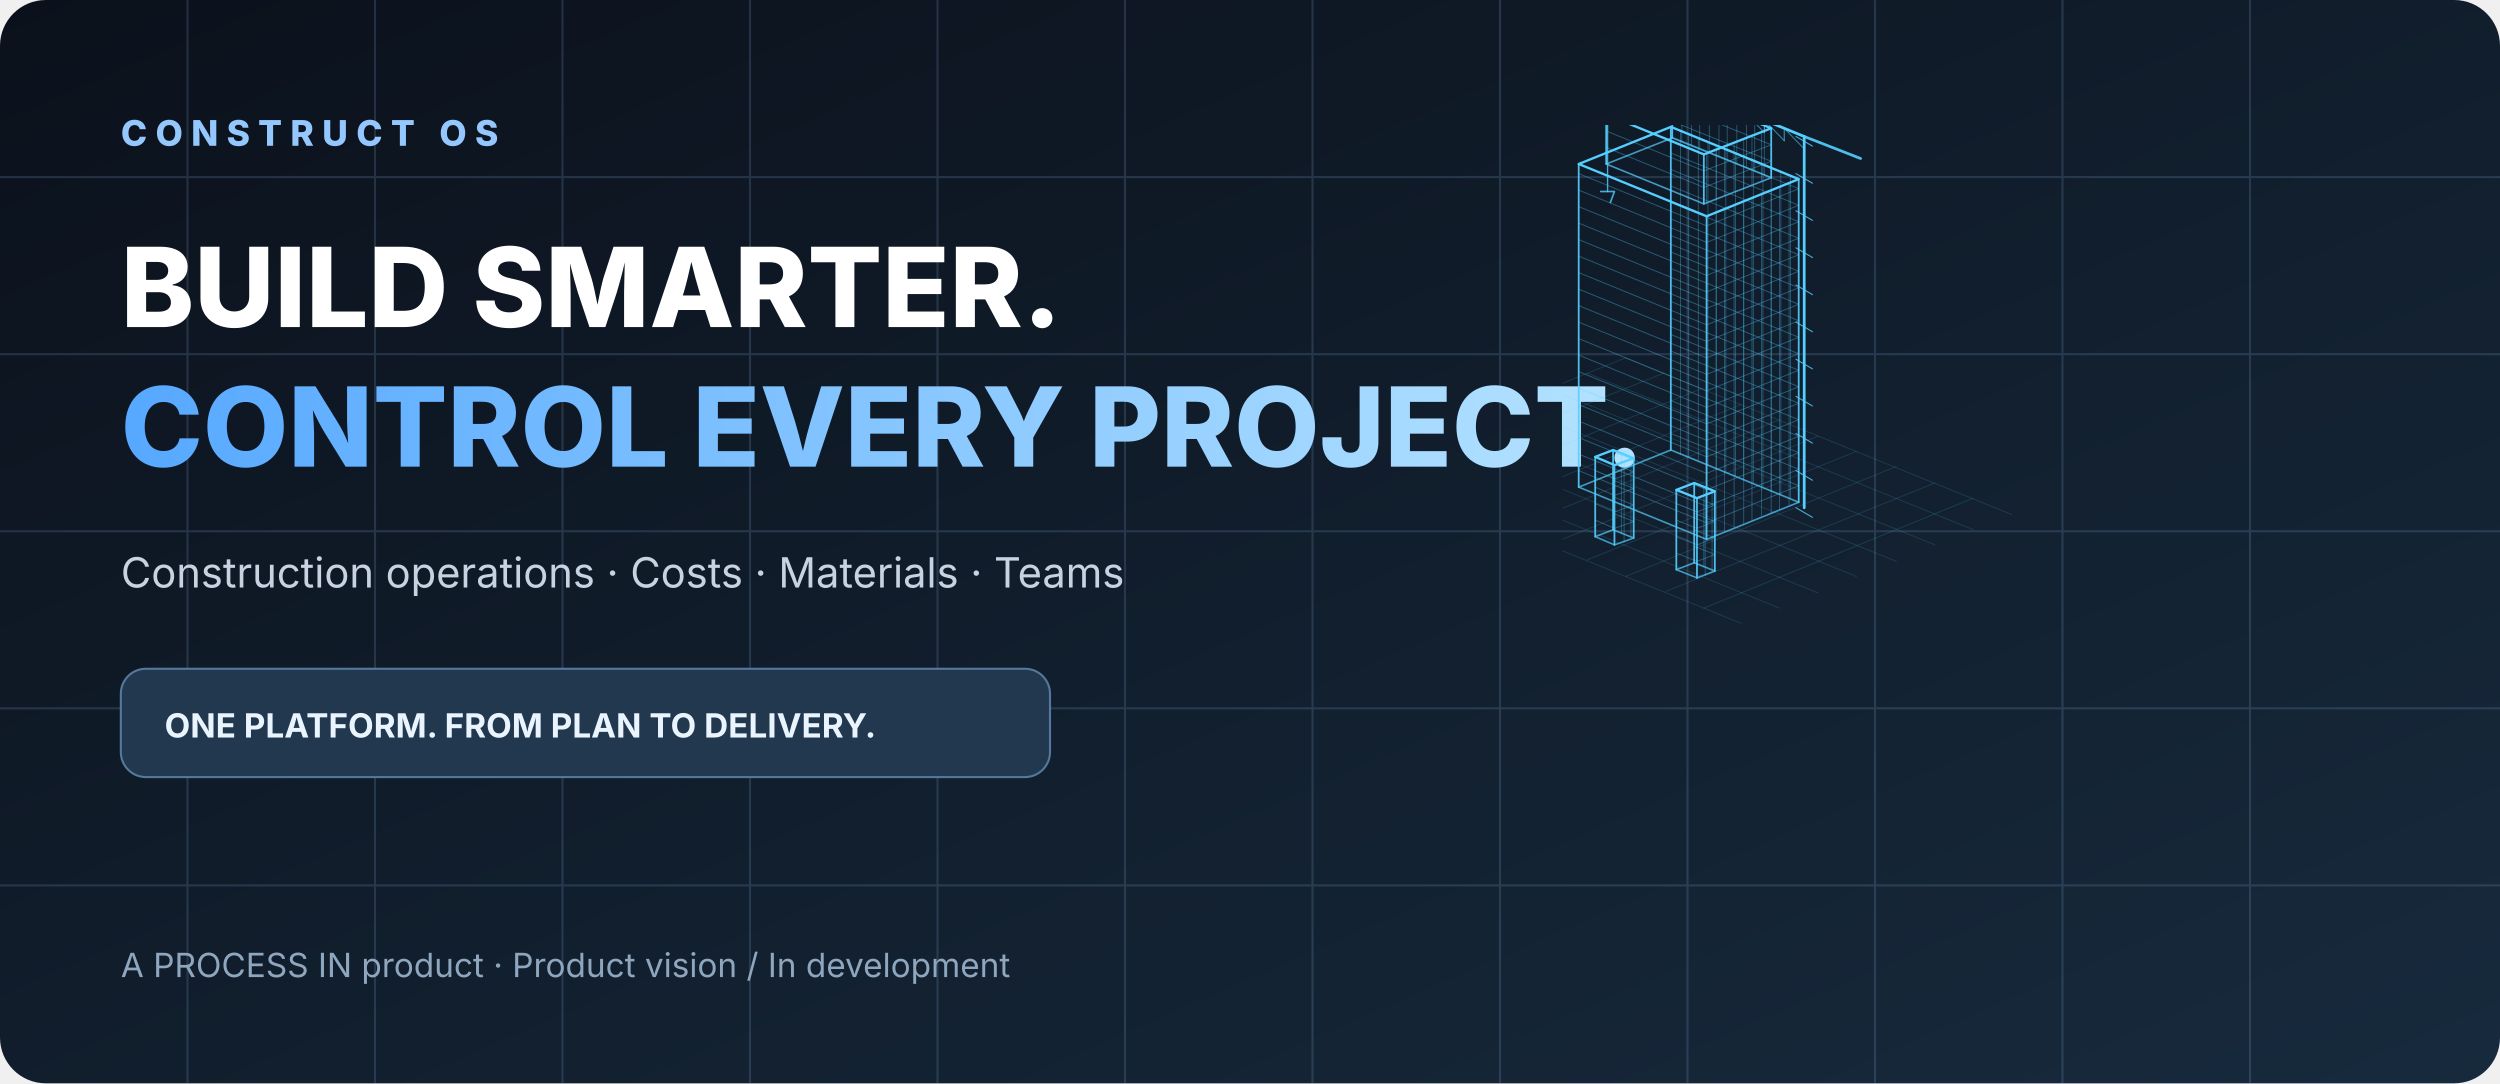
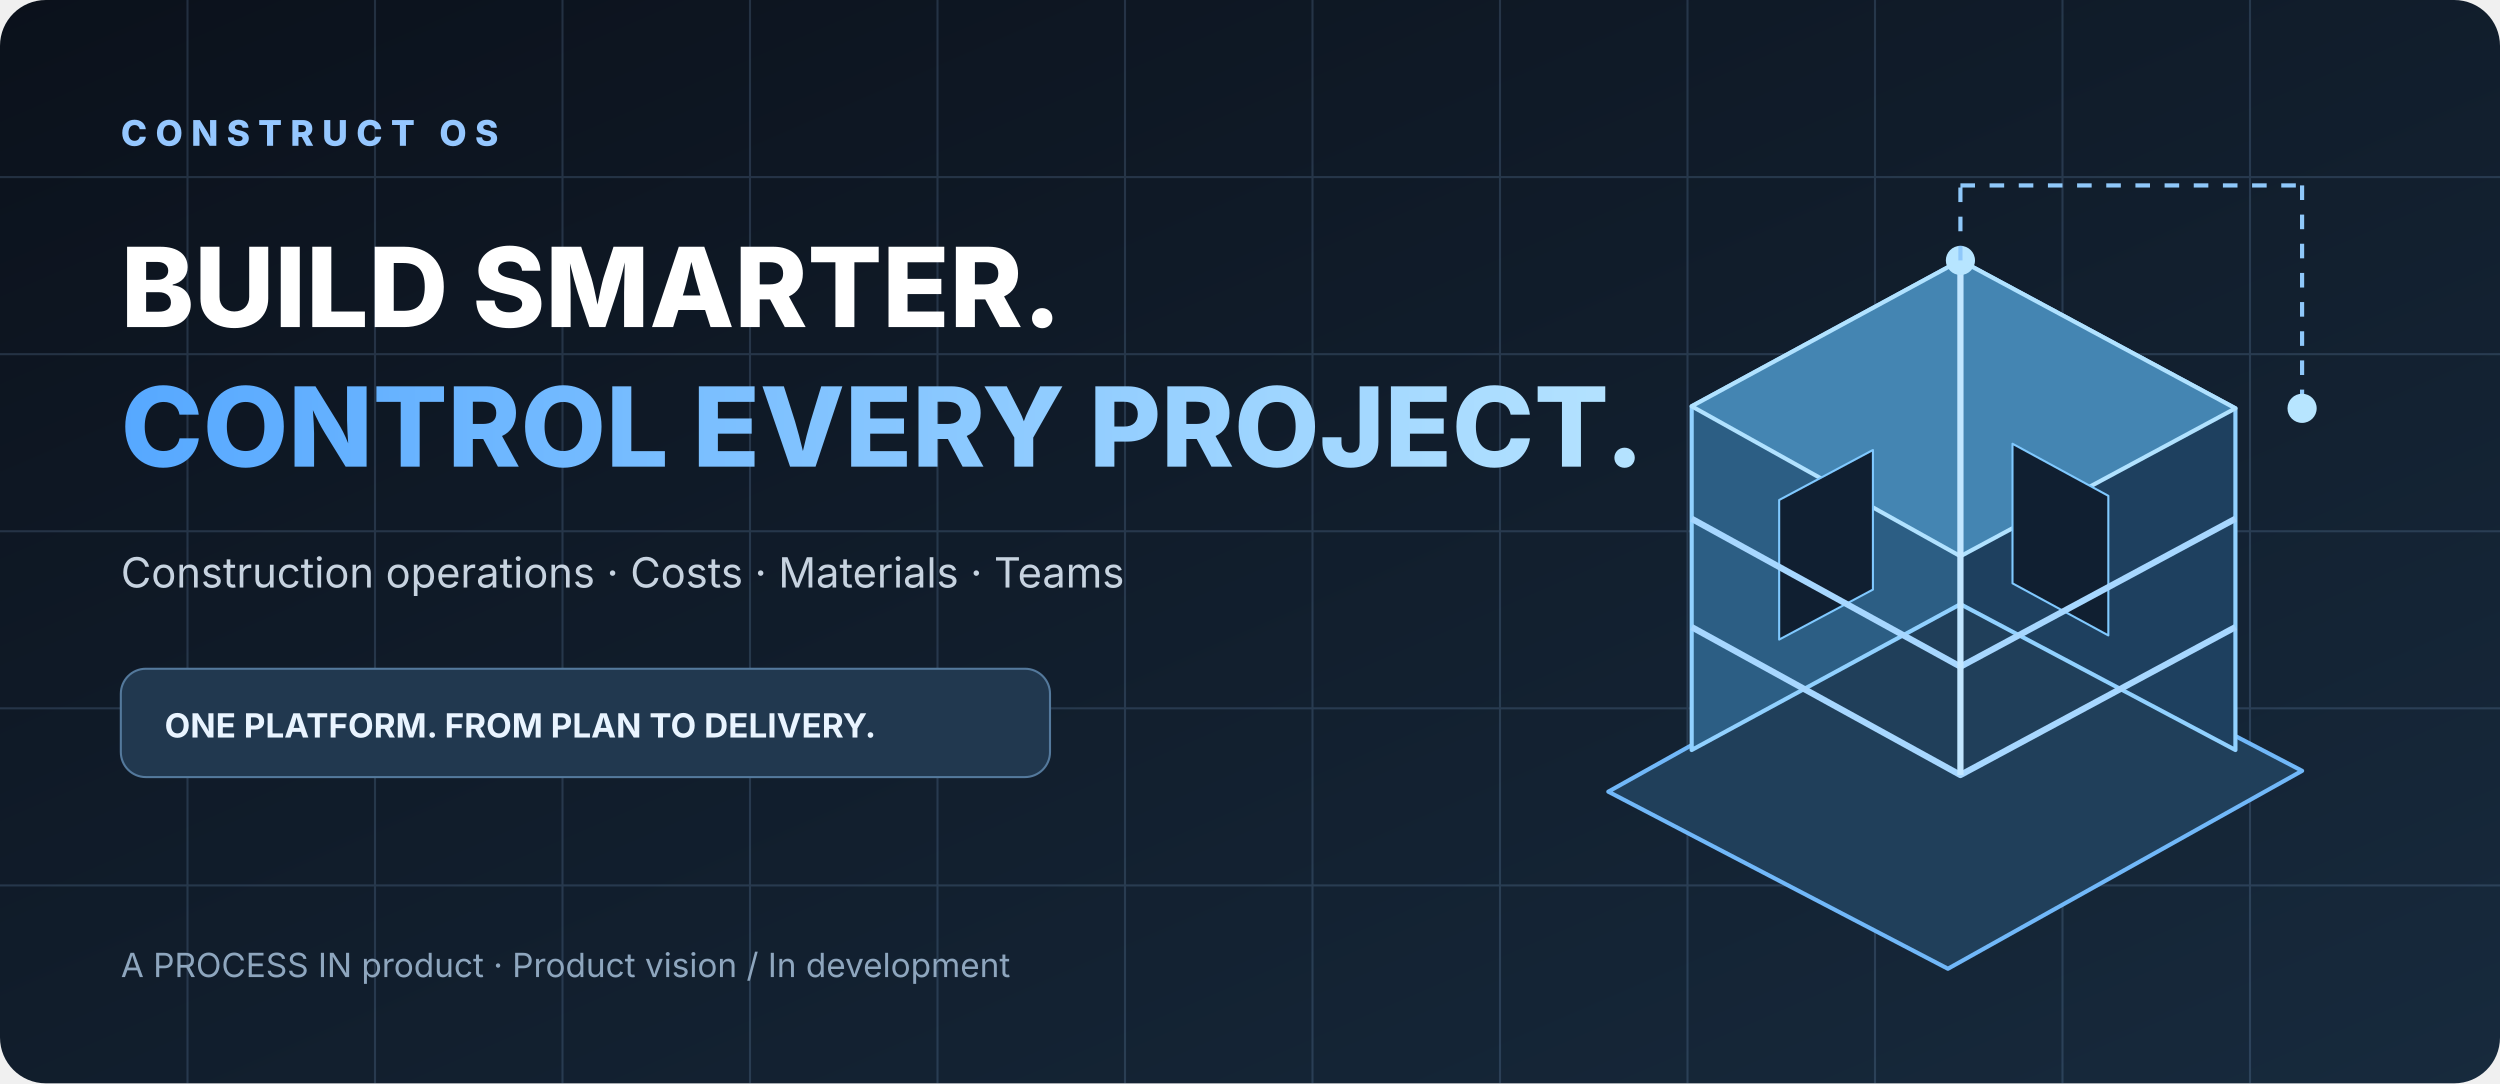
<svg xmlns="http://www.w3.org/2000/svg" viewBox="0 0 1200 520" width="1200" height="520">
  <defs>
    <linearGradient id="bg" x1="0" y1="0" x2="1" y2="1">
      <stop stop-color="#0B111B" />
      <stop offset="1" stop-color="#172A3D" />
    </linearGradient>
    <linearGradient id="blue" x1="0" y1="0" x2="1" y2="0">
      <stop stop-color="#56A8FF" />
      <stop offset="1" stop-color="#B5E3FF" />
    </linearGradient>
  </defs>
  <rect width="1200" height="520" rx="22" fill="url(#bg)" />
  <g opacity=".16" stroke="#9DCBFF">
    <path d="M0 85H1200M0 170H1200M0 255H1200M0 340H1200M0 425H1200M90 0V520M180 0V520M270 0V520M360 0V520M450 0V520M540 0V520M630 0V520M720 0V520M810 0V520M900 0V520M990 0V520M1080 0V520" />
  </g>
  <g font-family="Inter,Arial,sans-serif">
    <text x="58" y="70" fill="#95C7FF" font-size="17" font-weight="800" letter-spacing="4">CONSTRUCT OS</text>
    <text x="58" y="157" fill="#FFFFFF" font-size="53" font-weight="800">BUILD SMARTER.</text>
    <text x="58" y="224" fill="url(#blue)" font-size="53" font-weight="800">CONTROL EVERY PROJECT.</text>
    <text x="58" y="282" fill="#C7D3E0" font-size="20">Construction operations · Costs · Materials · Teams</text>
    <rect x="58" y="321" width="446" height="52" rx="12" fill="#21384F" stroke="#54799C" />
    <text x="79" y="354" fill="#E9F4FF" font-size="16" font-weight="700">ONE PLATFORM. FROM PLAN TO DELIVERY.</text>
    <text x="58" y="469" fill="#8EA6BE" font-size="16">A PROCESS IN product  ·  Product vision / In development</text>
  </g>
-   <defs>
-     <clipPath id="blueprintClip">
-       <rect x="750" y="60" width="420" height="406" rx="15" />
-     </clipPath>
-   </defs>
-   <g clip-path="url(#blueprintClip)">
-     <g transform="translate(802 216) scale(0.66) translate(-850 -174)" stroke-linecap="round" stroke-linejoin="round">
-       <polyline points="850,174 943,212 876,239 783,201 850,174" stroke="#55CFFF" stroke-opacity="0.7" stroke-width="1.2" fill="none" />
-       <polyline points="850,-61 943,-23 876,4 783,-34 850,-61" stroke="#55CFFF" stroke-opacity="1" stroke-width="1.7" fill="none" />
-       <path d="M850 174L850 -61" stroke="#55CFFF" stroke-opacity="0.9" stroke-width="1.3" fill="none" />
-       <path d="M943 212L943 -23" stroke="#55CFFF" stroke-opacity="0.9" stroke-width="1.3" fill="none" />
-       <path d="M876 239L876 4" stroke="#55CFFF" stroke-opacity="0.9" stroke-width="1.3" fill="none" />
-       <path d="M783 201L783 -34" stroke="#55CFFF" stroke-opacity="0.9" stroke-width="1.3" fill="none" />
-       <polyline points="850,162 943,200 876,227 783,189" stroke="#55CFFF" stroke-opacity="0.35" stroke-width="0.7" fill="none" />
-       <polyline points="850,150 943,188 876,215 783,177" stroke="#55CFFF" stroke-opacity="0.35" stroke-width="0.7" fill="none" />
-       <polyline points="850,138 943,176 876,203 783,165" stroke="#55CFFF" stroke-opacity="0.35" stroke-width="0.7" fill="none" />
-       <polyline points="850,126 943,164 876,191 783,153" stroke="#55CFFF" stroke-opacity="0.35" stroke-width="0.7" fill="none" />
-       <polyline points="850,114 943,152 876,179 783,141" stroke="#55CFFF" stroke-opacity="0.35" stroke-width="0.7" fill="none" />
-       <polyline points="850,102 943,140 876,167 783,129" stroke="#55CFFF" stroke-opacity="0.35" stroke-width="0.7" fill="none" />
-       <polyline points="850,90 943,128 876,155 783,117" stroke="#55CFFF" stroke-opacity="0.35" stroke-width="0.7" fill="none" />
-       <polyline points="850,78 943,116 876,143 783,105" stroke="#55CFFF" stroke-opacity="0.35" stroke-width="0.7" fill="none" />
-       <polyline points="850,66 943,104 876,131 783,93" stroke="#55CFFF" stroke-opacity="0.35" stroke-width="0.7" fill="none" />
-       <polyline points="850,54 943,92 876,119 783,81" stroke="#55CFFF" stroke-opacity="0.35" stroke-width="0.7" fill="none" />
-       <polyline points="850,42 943,80 876,107 783,69" stroke="#55CFFF" stroke-opacity="0.35" stroke-width="0.7" fill="none" />
-       <polyline points="850,30 943,68 876,95 783,57" stroke="#55CFFF" stroke-opacity="0.35" stroke-width="0.7" fill="none" />
-       <polyline points="850,18 943,56 876,83 783,45" stroke="#55CFFF" stroke-opacity="0.35" stroke-width="0.7" fill="none" />
-       <polyline points="850,6 943,44 876,71 783,33" stroke="#55CFFF" stroke-opacity="0.35" stroke-width="0.7" fill="none" />
-       <polyline points="850,-6 943,32 876,59 783,21" stroke="#55CFFF" stroke-opacity="0.35" stroke-width="0.7" fill="none" />
-       <polyline points="850,-18 943,20 876,47 783,9" stroke="#55CFFF" stroke-opacity="0.35" stroke-width="0.7" fill="none" />
-       <polyline points="850,-30 943,8 876,35 783,-3" stroke="#55CFFF" stroke-opacity="0.35" stroke-width="0.7" fill="none" />
-       <polyline points="850,-42 943,-4 876,23 783,-15" stroke="#55CFFF" stroke-opacity="0.35" stroke-width="0.7" fill="none" />
-       <polyline points="850,-54 943,-16 876,11 783,-27" stroke="#55CFFF" stroke-opacity="0.35" stroke-width="0.7" fill="none" />
-       <path d="M857 177L857 -58" stroke="#55CFFF" stroke-opacity="0.35" stroke-width="0.65" fill="none" />
-       <path d="M863 179L863 -56" stroke="#55CFFF" stroke-opacity="0.35" stroke-width="0.65" fill="none" />
-       <path d="M870 182L870 -53" stroke="#55CFFF" stroke-opacity="0.35" stroke-width="0.65" fill="none" />
-       <path d="M877 185L877 -50" stroke="#55CFFF" stroke-opacity="0.35" stroke-width="0.65" fill="none" />
-       <path d="M883 188L883 -47" stroke="#55CFFF" stroke-opacity="0.35" stroke-width="0.65" fill="none" />
-       <path d="M890 190L890 -45" stroke="#55CFFF" stroke-opacity="0.35" stroke-width="0.65" fill="none" />
-       <path d="M897 193L897 -42" stroke="#55CFFF" stroke-opacity="0.35" stroke-width="0.65" fill="none" />
-       <path d="M903 196L903 -39" stroke="#55CFFF" stroke-opacity="0.35" stroke-width="0.65" fill="none" />
-       <path d="M910 198L910 -37" stroke="#55CFFF" stroke-opacity="0.35" stroke-width="0.65" fill="none" />
-       <path d="M917 201L917 -34" stroke="#55CFFF" stroke-opacity="0.35" stroke-width="0.65" fill="none" />
-       <path d="M923 204L923 -31" stroke="#55CFFF" stroke-opacity="0.35" stroke-width="0.65" fill="none" />
-       <path d="M930 206L930 -29" stroke="#55CFFF" stroke-opacity="0.35" stroke-width="0.65" fill="none" />
-       <path d="M937 209L937 -26" stroke="#55CFFF" stroke-opacity="0.35" stroke-width="0.65" fill="none" />
-       <path d="M936 214L936 -21" stroke="#55CFFF" stroke-opacity="0.35" stroke-width="0.65" fill="none" />
-       <path d="M929 217L929 -18" stroke="#55CFFF" stroke-opacity="0.35" stroke-width="0.65" fill="none" />
-       <path d="M923 220L923 -15" stroke="#55CFFF" stroke-opacity="0.35" stroke-width="0.65" fill="none" />
-       <path d="M916 222L916 -13" stroke="#55CFFF" stroke-opacity="0.35" stroke-width="0.65" fill="none" />
-       <path d="M909 225L909 -10" stroke="#55CFFF" stroke-opacity="0.35" stroke-width="0.65" fill="none" />
-       <path d="M903 228L903 -7" stroke="#55CFFF" stroke-opacity="0.35" stroke-width="0.65" fill="none" />
-       <path d="M896 230L896 -5" stroke="#55CFFF" stroke-opacity="0.35" stroke-width="0.65" fill="none" />
-       <path d="M889 233L889 -2" stroke="#55CFFF" stroke-opacity="0.35" stroke-width="0.65" fill="none" />
-       <path d="M883 236L883 1" stroke="#55CFFF" stroke-opacity="0.35" stroke-width="0.65" fill="none" />
-       <polyline points="851,-53 923,-24 874,-5 803,-34 851,-53" stroke="#55CFFF" stroke-opacity="0.7" stroke-width="1.2" fill="none" />
-       <polyline points="851,-89 923,-60 874,-41 803,-70 851,-89" stroke="#55CFFF" stroke-opacity="1" stroke-width="1.7" fill="none" />
-       <path d="M851 -53L851 -89" stroke="#55CFFF" stroke-opacity="0.9" stroke-width="1.3" fill="none" />
-       <path d="M923 -24L923 -60" stroke="#55CFFF" stroke-opacity="0.9" stroke-width="1.3" fill="none" />
-       <path d="M874 -5L874 -41" stroke="#55CFFF" stroke-opacity="0.9" stroke-width="1.3" fill="none" />
-       <path d="M803 -34L803 -70" stroke="#55CFFF" stroke-opacity="0.9" stroke-width="1.3" fill="none" />
-       <polyline points="851,-65 923,-36 874,-17 803,-46" stroke="#55CFFF" stroke-opacity="0.35" stroke-width="0.7" fill="none" />
-       <polyline points="851,-77 923,-48 874,-29 803,-58" stroke="#55CFFF" stroke-opacity="0.35" stroke-width="0.7" fill="none" />
-       <path d="M858 -50L858 -86" stroke="#55CFFF" stroke-opacity="0.35" stroke-width="0.65" fill="none" />
-       <path d="M865 -48L865 -84" stroke="#55CFFF" stroke-opacity="0.35" stroke-width="0.65" fill="none" />
-       <path d="M871 -45L871 -81" stroke="#55CFFF" stroke-opacity="0.35" stroke-width="0.65" fill="none" />
-       <path d="M878 -42L878 -78" stroke="#55CFFF" stroke-opacity="0.35" stroke-width="0.65" fill="none" />
-       <path d="M885 -40L885 -76" stroke="#55CFFF" stroke-opacity="0.35" stroke-width="0.65" fill="none" />
-       <path d="M891 -37L891 -73" stroke="#55CFFF" stroke-opacity="0.35" stroke-width="0.65" fill="none" />
-       <path d="M898 -34L898 -70" stroke="#55CFFF" stroke-opacity="0.35" stroke-width="0.65" fill="none" />
-       <path d="M905 -32L905 -68" stroke="#55CFFF" stroke-opacity="0.35" stroke-width="0.65" fill="none" />
-       <path d="M911 -29L911 -65" stroke="#55CFFF" stroke-opacity="0.35" stroke-width="0.65" fill="none" />
-       <path d="M918 -26L918 -62" stroke="#55CFFF" stroke-opacity="0.35" stroke-width="0.65" fill="none" />
-       <path d="M916 -22L916 -58" stroke="#55CFFF" stroke-opacity="0.35" stroke-width="0.65" fill="none" />
-       <path d="M909 -19L909 -55" stroke="#55CFFF" stroke-opacity="0.35" stroke-width="0.65" fill="none" />
-       <path d="M903 -16L903 -52" stroke="#55CFFF" stroke-opacity="0.35" stroke-width="0.65" fill="none" />
-       <path d="M896 -14L896 -50" stroke="#55CFFF" stroke-opacity="0.35" stroke-width="0.65" fill="none" />
-       <path d="M889 -11L889 -47" stroke="#55CFFF" stroke-opacity="0.35" stroke-width="0.65" fill="none" />
-       <path d="M883 -8L883 -44" stroke="#55CFFF" stroke-opacity="0.35" stroke-width="0.65" fill="none" />
-       <path d="M876 -5L876 -41" stroke="#55CFFF" stroke-opacity="0.35" stroke-width="0.65" fill="none" />
-       <path d="M621 186L817 107" stroke="#55CFFF" stroke-opacity="0.16" stroke-width="0.65" fill="none" />
-       <path d="M649 197L845 118" stroke="#55CFFF" stroke-opacity="0.16" stroke-width="0.65" fill="none" />
-       <path d="M677 209L873 129" stroke="#55CFFF" stroke-opacity="0.16" stroke-width="0.65" fill="none" />
-       <path d="M705 220L901 141" stroke="#55CFFF" stroke-opacity="0.16" stroke-width="0.65" fill="none" />
-       <path d="M733 232L929 152" stroke="#55CFFF" stroke-opacity="0.16" stroke-width="0.65" fill="none" />
-       <path d="M761 243L957 164" stroke="#55CFFF" stroke-opacity="0.16" stroke-width="0.65" fill="none" />
-       <path d="M789 254L985 175" stroke="#55CFFF" stroke-opacity="0.16" stroke-width="0.65" fill="none" />
-       <path d="M817 266L1014 186" stroke="#55CFFF" stroke-opacity="0.16" stroke-width="0.65" fill="none" />
-       <path d="M846 277L1042 198" stroke="#55CFFF" stroke-opacity="0.16" stroke-width="0.65" fill="none" />
-       <path d="M874 289L1070 209" stroke="#55CFFF" stroke-opacity="0.16" stroke-width="0.65" fill="none" />
-       <path d="M817 107L1098 221" stroke="#55CFFF" stroke-opacity="0.16" stroke-width="0.65" fill="none" />
-       <path d="M789 118L1070 232" stroke="#55CFFF" stroke-opacity="0.16" stroke-width="0.65" fill="none" />
-       <path d="M760 129L1042 243" stroke="#55CFFF" stroke-opacity="0.16" stroke-width="0.65" fill="none" />
-       <path d="M732 141L1014 255" stroke="#55CFFF" stroke-opacity="0.16" stroke-width="0.65" fill="none" />
-       <path d="M704 152L985 266" stroke="#55CFFF" stroke-opacity="0.16" stroke-width="0.65" fill="none" />
-       <path d="M676 164L957 278" stroke="#55CFFF" stroke-opacity="0.16" stroke-width="0.65" fill="none" />
-       <path d="M648 175L929 289" stroke="#55CFFF" stroke-opacity="0.16" stroke-width="0.65" fill="none" />
-       <path d="M620 186L901 300" stroke="#55CFFF" stroke-opacity="0.16" stroke-width="0.65" fill="none" />
-       <polyline points="689,184 704,190 691,195 676,189 689,184" stroke="#55CFFF" stroke-opacity="0.7" stroke-width="1.2" fill="none" />
-       <polyline points="689,126 704,132 691,137 676,131 689,126" stroke="#55CFFF" stroke-opacity="1" stroke-width="1.7" fill="none" />
-       <path d="M689 184L689 126" stroke="#55CFFF" stroke-opacity="0.9" stroke-width="1.3" fill="none" />
-       <path d="M704 190L704 132" stroke="#55CFFF" stroke-opacity="0.9" stroke-width="1.3" fill="none" />
-       <path d="M691 195L691 137" stroke="#55CFFF" stroke-opacity="0.9" stroke-width="1.3" fill="none" />
-       <path d="M676 189L676 131" stroke="#55CFFF" stroke-opacity="0.9" stroke-width="1.3" fill="none" />
-       <polyline points="689,172 704,178 691,183 676,177" stroke="#55CFFF" stroke-opacity="0.35" stroke-width="0.7" fill="none" />
-       <polyline points="689,160 704,166 691,171 676,165" stroke="#55CFFF" stroke-opacity="0.35" stroke-width="0.7" fill="none" />
-       <polyline points="689,148 704,154 691,159 676,153" stroke="#55CFFF" stroke-opacity="0.35" stroke-width="0.7" fill="none" />
-       <polyline points="689,136 704,142 691,147 676,141" stroke="#55CFFF" stroke-opacity="0.35" stroke-width="0.7" fill="none" />
-       <path d="M696 187L696 129" stroke="#55CFFF" stroke-opacity="0.35" stroke-width="0.65" fill="none" />
-       <path d="M703 189L703 131" stroke="#55CFFF" stroke-opacity="0.35" stroke-width="0.65" fill="none" />
-       <path d="M698 193L698 135" stroke="#55CFFF" stroke-opacity="0.35" stroke-width="0.65" fill="none" />
-       <polyline points="749,208 763,214 750,219 735,213 749,208" stroke="#55CFFF" stroke-opacity="0.7" stroke-width="1.2" fill="none" />
-       <polyline points="749,150 763,156 750,161 735,155 749,150" stroke="#55CFFF" stroke-opacity="1" stroke-width="1.7" fill="none" />
-       <path d="M749 208L749 150" stroke="#55CFFF" stroke-opacity="0.9" stroke-width="1.3" fill="none" />
-       <path d="M763 214L763 156" stroke="#55CFFF" stroke-opacity="0.9" stroke-width="1.3" fill="none" />
-       <path d="M750 219L750 161" stroke="#55CFFF" stroke-opacity="0.9" stroke-width="1.3" fill="none" />
-       <path d="M735 213L735 155" stroke="#55CFFF" stroke-opacity="0.9" stroke-width="1.3" fill="none" />
-       <polyline points="749,196 763,202 750,207 735,201" stroke="#55CFFF" stroke-opacity="0.35" stroke-width="0.7" fill="none" />
-       <polyline points="749,184 763,190 750,195 735,189" stroke="#55CFFF" stroke-opacity="0.35" stroke-width="0.7" fill="none" />
-       <polyline points="749,172 763,178 750,183 735,177" stroke="#55CFFF" stroke-opacity="0.35" stroke-width="0.7" fill="none" />
-       <polyline points="749,160 763,166 750,171 735,165" stroke="#55CFFF" stroke-opacity="0.35" stroke-width="0.7" fill="none" />
-       <path d="M755 211L755 153" stroke="#55CFFF" stroke-opacity="0.35" stroke-width="0.65" fill="none" />
-       <path d="M762 213L762 155" stroke="#55CFFF" stroke-opacity="0.35" stroke-width="0.65" fill="none" />
-       <path d="M757 217L757 159" stroke="#55CFFF" stroke-opacity="0.35" stroke-width="0.65" fill="none" />
-       <polyline points="808,232 823,238 809,243 795,237 808,232" stroke="#55CFFF" stroke-opacity="0.7" stroke-width="1.2" fill="none" />
-       <polyline points="808,174 823,180 809,185 795,179 808,174" stroke="#55CFFF" stroke-opacity="1" stroke-width="1.7" fill="none" />
-       <path d="M808 232L808 174" stroke="#55CFFF" stroke-opacity="0.9" stroke-width="1.3" fill="none" />
-       <path d="M823 238L823 180" stroke="#55CFFF" stroke-opacity="0.9" stroke-width="1.3" fill="none" />
-       <path d="M809 243L809 185" stroke="#55CFFF" stroke-opacity="0.9" stroke-width="1.3" fill="none" />
-       <path d="M795 237L795 179" stroke="#55CFFF" stroke-opacity="0.9" stroke-width="1.3" fill="none" />
-       <polyline points="808,220 823,226 809,231 795,225" stroke="#55CFFF" stroke-opacity="0.35" stroke-width="0.7" fill="none" />
-       <polyline points="808,208 823,214 809,219 795,213" stroke="#55CFFF" stroke-opacity="0.35" stroke-width="0.7" fill="none" />
-       <polyline points="808,196 823,202 809,207 795,201" stroke="#55CFFF" stroke-opacity="0.35" stroke-width="0.7" fill="none" />
-       <polyline points="808,184 823,190 809,195 795,189" stroke="#55CFFF" stroke-opacity="0.35" stroke-width="0.7" fill="none" />
-       <path d="M814 235L814 177" stroke="#55CFFF" stroke-opacity="0.35" stroke-width="0.65" fill="none" />
-       <path d="M821 237L821 179" stroke="#55CFFF" stroke-opacity="0.35" stroke-width="0.65" fill="none" />
-       <path d="M816 241L816 183" stroke="#55CFFF" stroke-opacity="0.35" stroke-width="0.65" fill="none" />
-       <polyline points="867,256 882,262 869,267 854,261 867,256" stroke="#55CFFF" stroke-opacity="0.7" stroke-width="1.2" fill="none" />
-       <polyline points="867,198 882,204 869,209 854,203 867,198" stroke="#55CFFF" stroke-opacity="1" stroke-width="1.7" fill="none" />
-       <path d="M867 256L867 198" stroke="#55CFFF" stroke-opacity="0.9" stroke-width="1.3" fill="none" />
-       <path d="M882 262L882 204" stroke="#55CFFF" stroke-opacity="0.9" stroke-width="1.3" fill="none" />
-       <path d="M869 267L869 209" stroke="#55CFFF" stroke-opacity="0.9" stroke-width="1.3" fill="none" />
-       <path d="M854 261L854 203" stroke="#55CFFF" stroke-opacity="0.9" stroke-width="1.3" fill="none" />
-       <polyline points="867,244 882,250 869,255 854,249" stroke="#55CFFF" stroke-opacity="0.35" stroke-width="0.7" fill="none" />
-       <polyline points="867,232 882,238 869,243 854,237" stroke="#55CFFF" stroke-opacity="0.35" stroke-width="0.7" fill="none" />
-       <polyline points="867,220 882,226 869,231 854,225" stroke="#55CFFF" stroke-opacity="0.35" stroke-width="0.7" fill="none" />
-       <polyline points="867,208 882,214 869,219 854,213" stroke="#55CFFF" stroke-opacity="0.35" stroke-width="0.7" fill="none" />
-       <path d="M874 259L874 201" stroke="#55CFFF" stroke-opacity="0.35" stroke-width="0.65" fill="none" />
-       <path d="M880 261L880 203" stroke="#55CFFF" stroke-opacity="0.35" stroke-width="0.65" fill="none" />
-       <path d="M875 265L875 207" stroke="#55CFFF" stroke-opacity="0.35" stroke-width="0.65" fill="none" />
-       <path d="M947 216L947 -54" stroke="#55CFFF" stroke-opacity="1" stroke-width="2" fill="none" />
-       <path d="M947 -54L766 -128" stroke="#55CFFF" stroke-opacity="1" stroke-width="2" fill="none" />
-       <path d="M947 -54L988 -38" stroke="#55CFFF" stroke-opacity="0.9" stroke-width="2" fill="none" />
-       <path d="M947 -54L947 -45" stroke="#55CFFF" stroke-opacity="0.55" stroke-width="0.9" fill="none" />
-       <path d="M947 -45L932.52 -59.92" stroke="#55CFFF" stroke-opacity="0.55" stroke-width="0.8" fill="none" />
-       <path d="M932.52 -59.92L932.52 -50.92" stroke="#55CFFF" stroke-opacity="0.55" stroke-width="0.9" fill="none" />
-       <path d="M932.52 -50.92L918.04 -65.84" stroke="#55CFFF" stroke-opacity="0.55" stroke-width="0.8" fill="none" />
-       <path d="M918.04 -65.84L918.04 -56.84" stroke="#55CFFF" stroke-opacity="0.55" stroke-width="0.9" fill="none" />
-       <path d="M918.04 -56.84L903.56 -71.76" stroke="#55CFFF" stroke-opacity="0.55" stroke-width="0.8" fill="none" />
-       <path d="M903.56 -71.76L903.56 -62.76" stroke="#55CFFF" stroke-opacity="0.55" stroke-width="0.9" fill="none" />
-       <path d="M903.56 -62.76L889.08 -77.68" stroke="#55CFFF" stroke-opacity="0.55" stroke-width="0.8" fill="none" />
-       <path d="M889.08 -77.68L889.08 -68.68" stroke="#55CFFF" stroke-opacity="0.55" stroke-width="0.9" fill="none" />
-       <path d="M889.08 -68.68L874.6 -83.6" stroke="#55CFFF" stroke-opacity="0.55" stroke-width="0.8" fill="none" />
-       <path d="M874.6 -83.6L874.6 -74.6" stroke="#55CFFF" stroke-opacity="0.55" stroke-width="0.9" fill="none" />
-       <path d="M874.6 -74.6L860.12 -89.52" stroke="#55CFFF" stroke-opacity="0.55" stroke-width="0.8" fill="none" />
-       <path d="M860.12 -89.52L860.12 -80.52" stroke="#55CFFF" stroke-opacity="0.55" stroke-width="0.9" fill="none" />
-       <path d="M860.12 -80.52L845.64 -95.44" stroke="#55CFFF" stroke-opacity="0.55" stroke-width="0.8" fill="none" />
-       <path d="M845.64 -95.44L845.64 -86.44" stroke="#55CFFF" stroke-opacity="0.55" stroke-width="0.9" fill="none" />
-       <path d="M845.64 -86.44L831.16 -101.36" stroke="#55CFFF" stroke-opacity="0.55" stroke-width="0.8" fill="none" />
-       <path d="M831.16 -101.36L831.16 -92.36" stroke="#55CFFF" stroke-opacity="0.55" stroke-width="0.9" fill="none" />
-       <path d="M831.16 -92.36L816.68 -107.28" stroke="#55CFFF" stroke-opacity="0.55" stroke-width="0.8" fill="none" />
-       <path d="M816.68 -107.28L816.68 -98.28" stroke="#55CFFF" stroke-opacity="0.55" stroke-width="0.9" fill="none" />
-       <path d="M816.68 -98.28L802.2 -113.2" stroke="#55CFFF" stroke-opacity="0.55" stroke-width="0.8" fill="none" />
-       <path d="M802.2 -113.2L802.2 -104.2" stroke="#55CFFF" stroke-opacity="0.55" stroke-width="0.9" fill="none" />
-       <path d="M802.2 -104.2L787.72 -119.12" stroke="#55CFFF" stroke-opacity="0.55" stroke-width="0.8" fill="none" />
-       <path d="M787.72 -119.12L787.72 -110.12" stroke="#55CFFF" stroke-opacity="0.55" stroke-width="0.9" fill="none" />
-       <path d="M787.72 -110.12L773.24 -125.04" stroke="#55CFFF" stroke-opacity="0.55" stroke-width="0.8" fill="none" />
-       <path d="M773.24 -125.04L773.24 -116.04" stroke="#55CFFF" stroke-opacity="0.55" stroke-width="0.9" fill="none" />
-       <path d="M941 216L953 223" stroke="#55CFFF" stroke-opacity="0.8" stroke-width="0.8" fill="none" />
-       <path d="M941 189L953 196" stroke="#55CFFF" stroke-opacity="0.8" stroke-width="0.8" fill="none" />
-       <path d="M941 162L953 169" stroke="#55CFFF" stroke-opacity="0.8" stroke-width="0.8" fill="none" />
-       <path d="M941 135L953 142" stroke="#55CFFF" stroke-opacity="0.8" stroke-width="0.8" fill="none" />
-       <path d="M941 108L953 115" stroke="#55CFFF" stroke-opacity="0.8" stroke-width="0.8" fill="none" />
-       <path d="M941 81L953 88" stroke="#55CFFF" stroke-opacity="0.8" stroke-width="0.8" fill="none" />
-       <path d="M941 54L953 61" stroke="#55CFFF" stroke-opacity="0.8" stroke-width="0.8" fill="none" />
-       <path d="M941 27L953 34" stroke="#55CFFF" stroke-opacity="0.8" stroke-width="0.8" fill="none" />
-       <path d="M941 2.842170943040401e-14L953 7" stroke="#55CFFF" stroke-opacity="0.8" stroke-width="0.8" fill="none" />
-       <path d="M941 -27L953 -20" stroke="#55CFFF" stroke-opacity="0.8" stroke-width="0.8" fill="none" />
-       <path d="M941 -54L953 -47" stroke="#55CFFF" stroke-opacity="0.8" stroke-width="0.8" fill="none" />
-       <path d="M804 -124L804 -14" stroke="#55CFFF" stroke-opacity="0.8" stroke-width="1" fill="none" />
-       <polyline points="799,-14 809,-14 806,-6" stroke="#55CFFF" stroke-opacity="0.8" stroke-width="1.2" fill="none" />
-     </g>
+   <g transform="translate(744 85)" stroke-linejoin="round">
+     <path d="M28 295L191 380L361 285L198 200Z" fill="#203F5A" stroke="#71B8F9" stroke-width="2" />
+     <path d="M68 275V110L197 40V205Z" fill="#2C5E84" stroke="#91D1FF" stroke-width="2" />
+     <path d="M197 40L329 111V275L197 205Z" fill="#1E405F" stroke="#91D1FF" stroke-width="2" />
+     <path d="M68 110L197 40L329 111L197 182Z" fill="#4485B2" stroke="#B1E2FF" stroke-width="2" />
+     <path d="M110 155L155 131V198L110 222Z" fill="#101F31" stroke="#80C9FF" />
+     <path d="M222 128L268 153V220L222 195Z" fill="#101F31" stroke="#80C9FF" />
+     <path d="M68 216L197 287L329 216" fill="none" stroke="#A7D7FF" stroke-width="3" />
+     <path d="M68 164L197 235L329 164" fill="none" stroke="#A7D7FF" stroke-width="3" />
+     <path d="M197 40V287" stroke="#C2E6FF" stroke-width="3" />
+     <circle cx="197" cy="40" r="7" fill="#B7E5FF" />
+     <path d="M197 40V4M197 4H361M361 4V111" fill="none" stroke="#8FC8FA" stroke-dasharray="7 7" stroke-width="2" />
+     <circle cx="361" cy="111" r="7" fill="#B7E5FF" />
  </g>
</svg>
